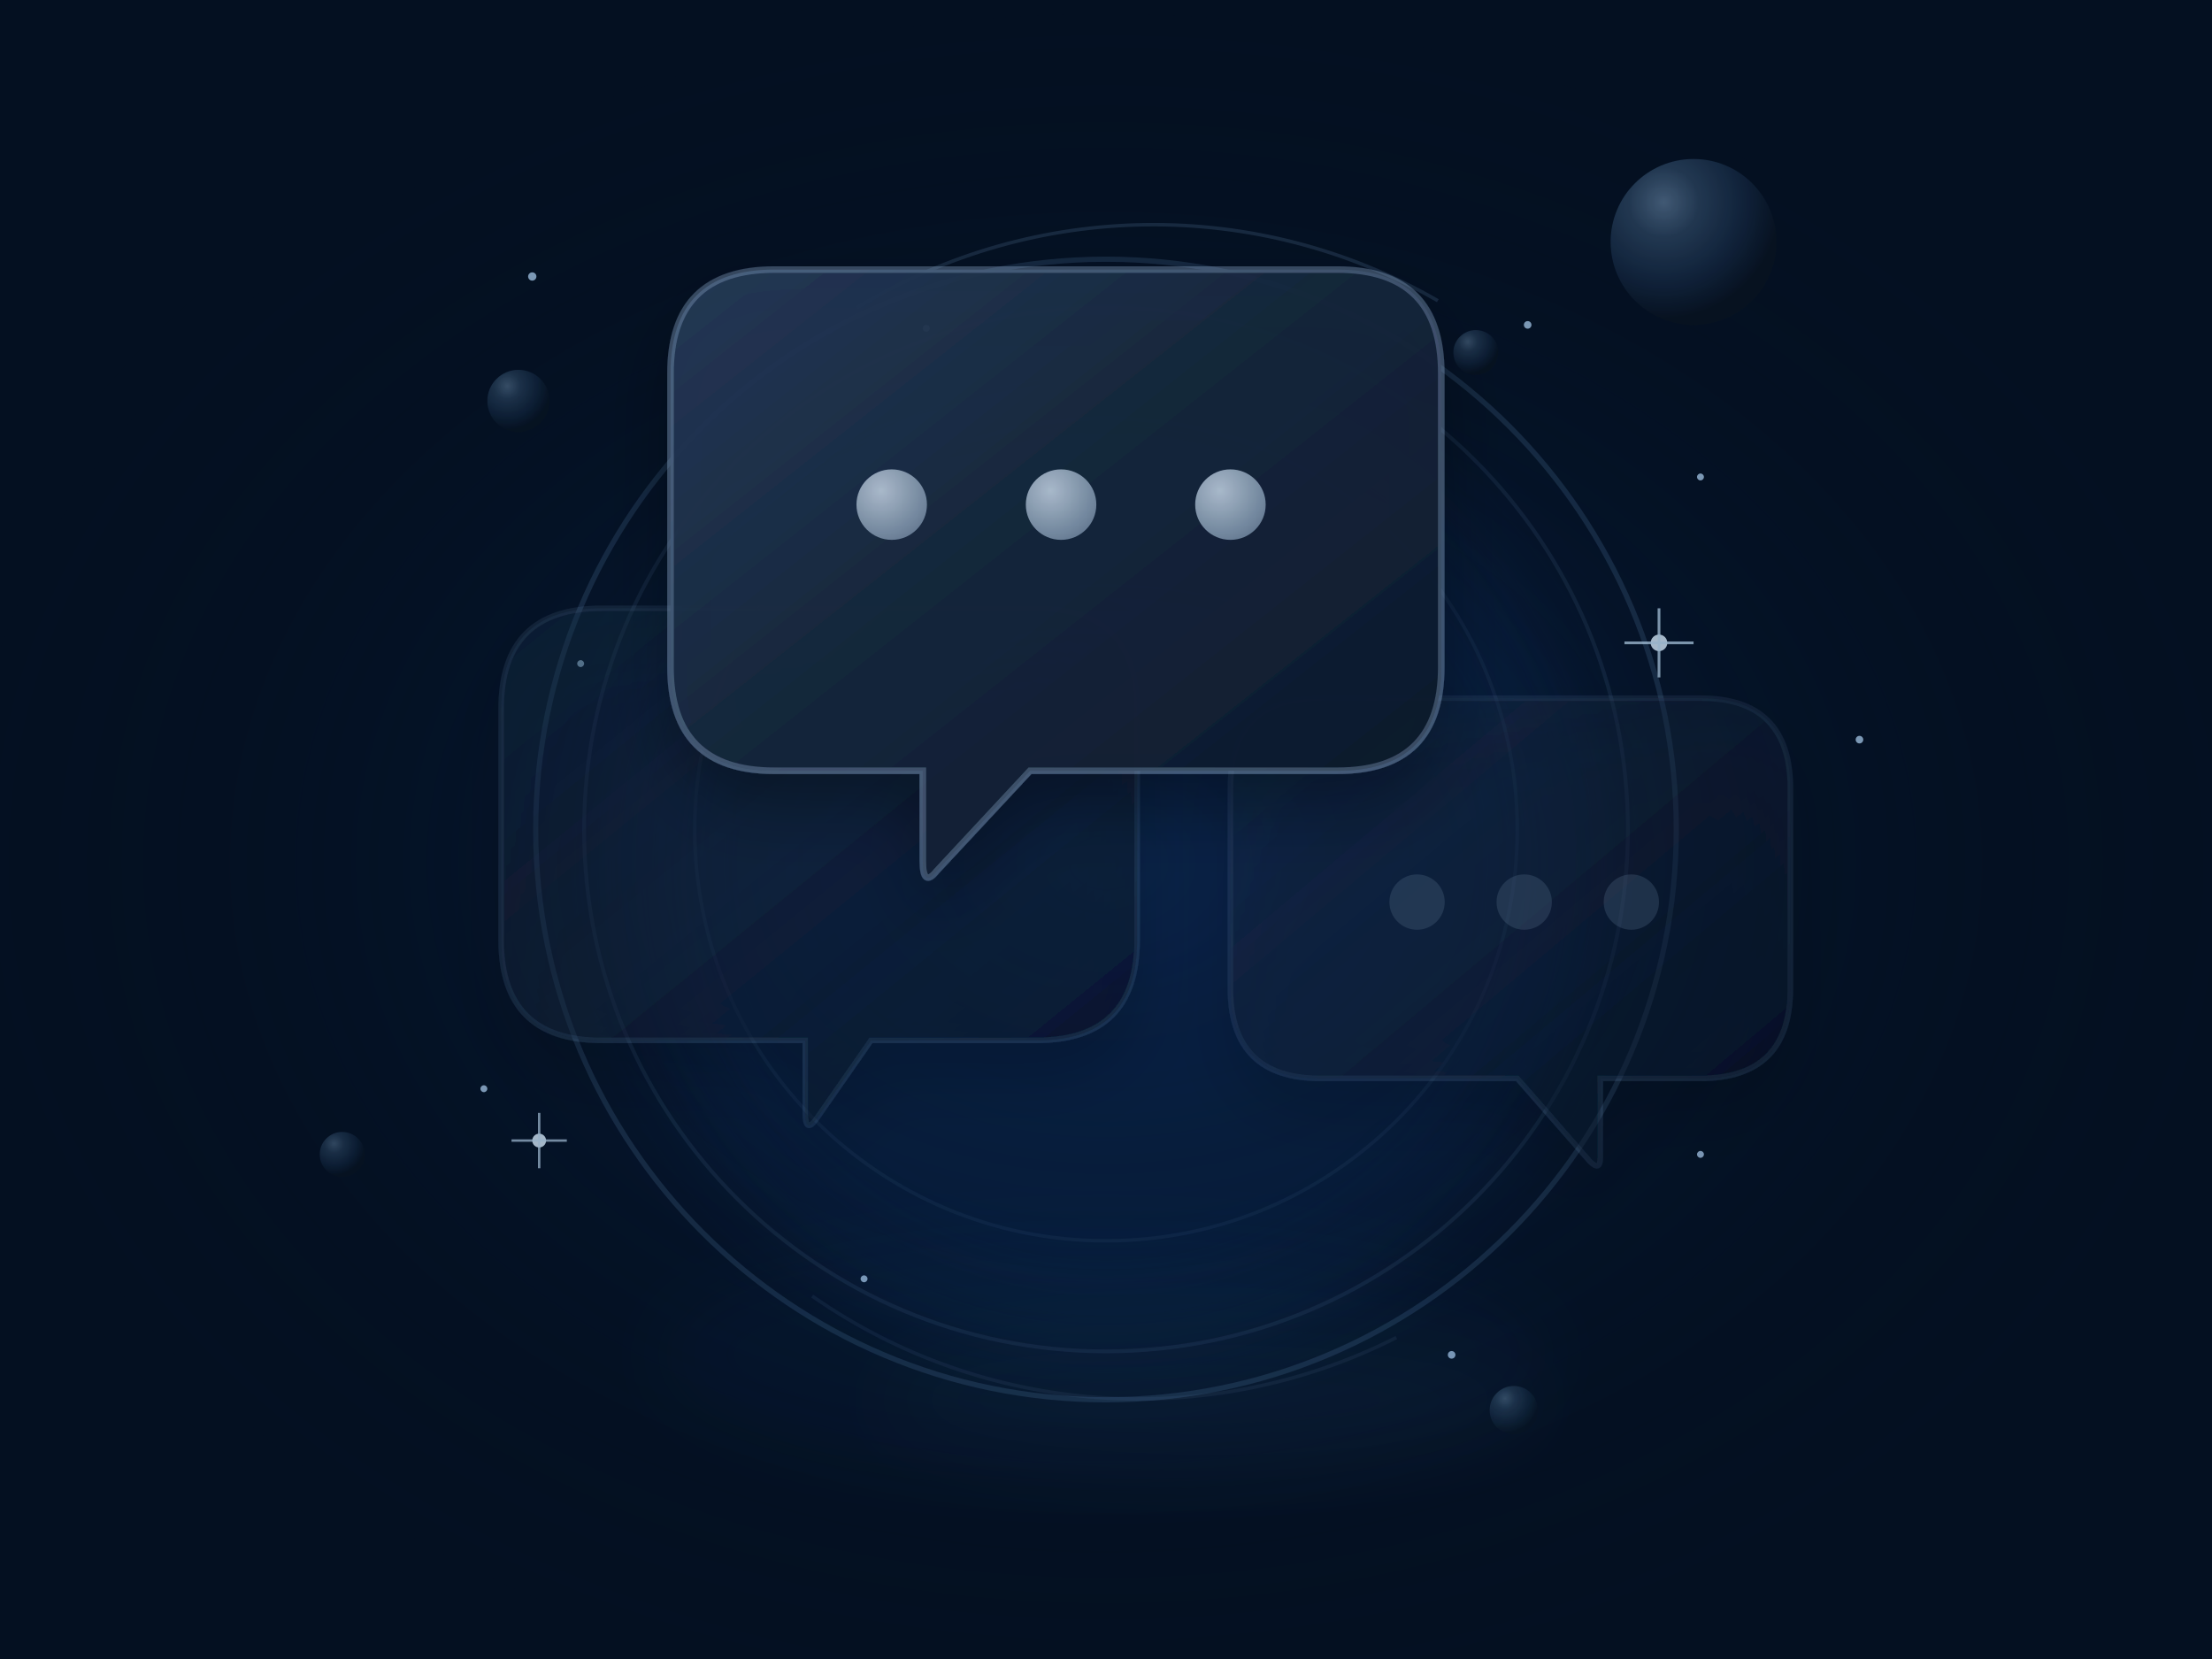
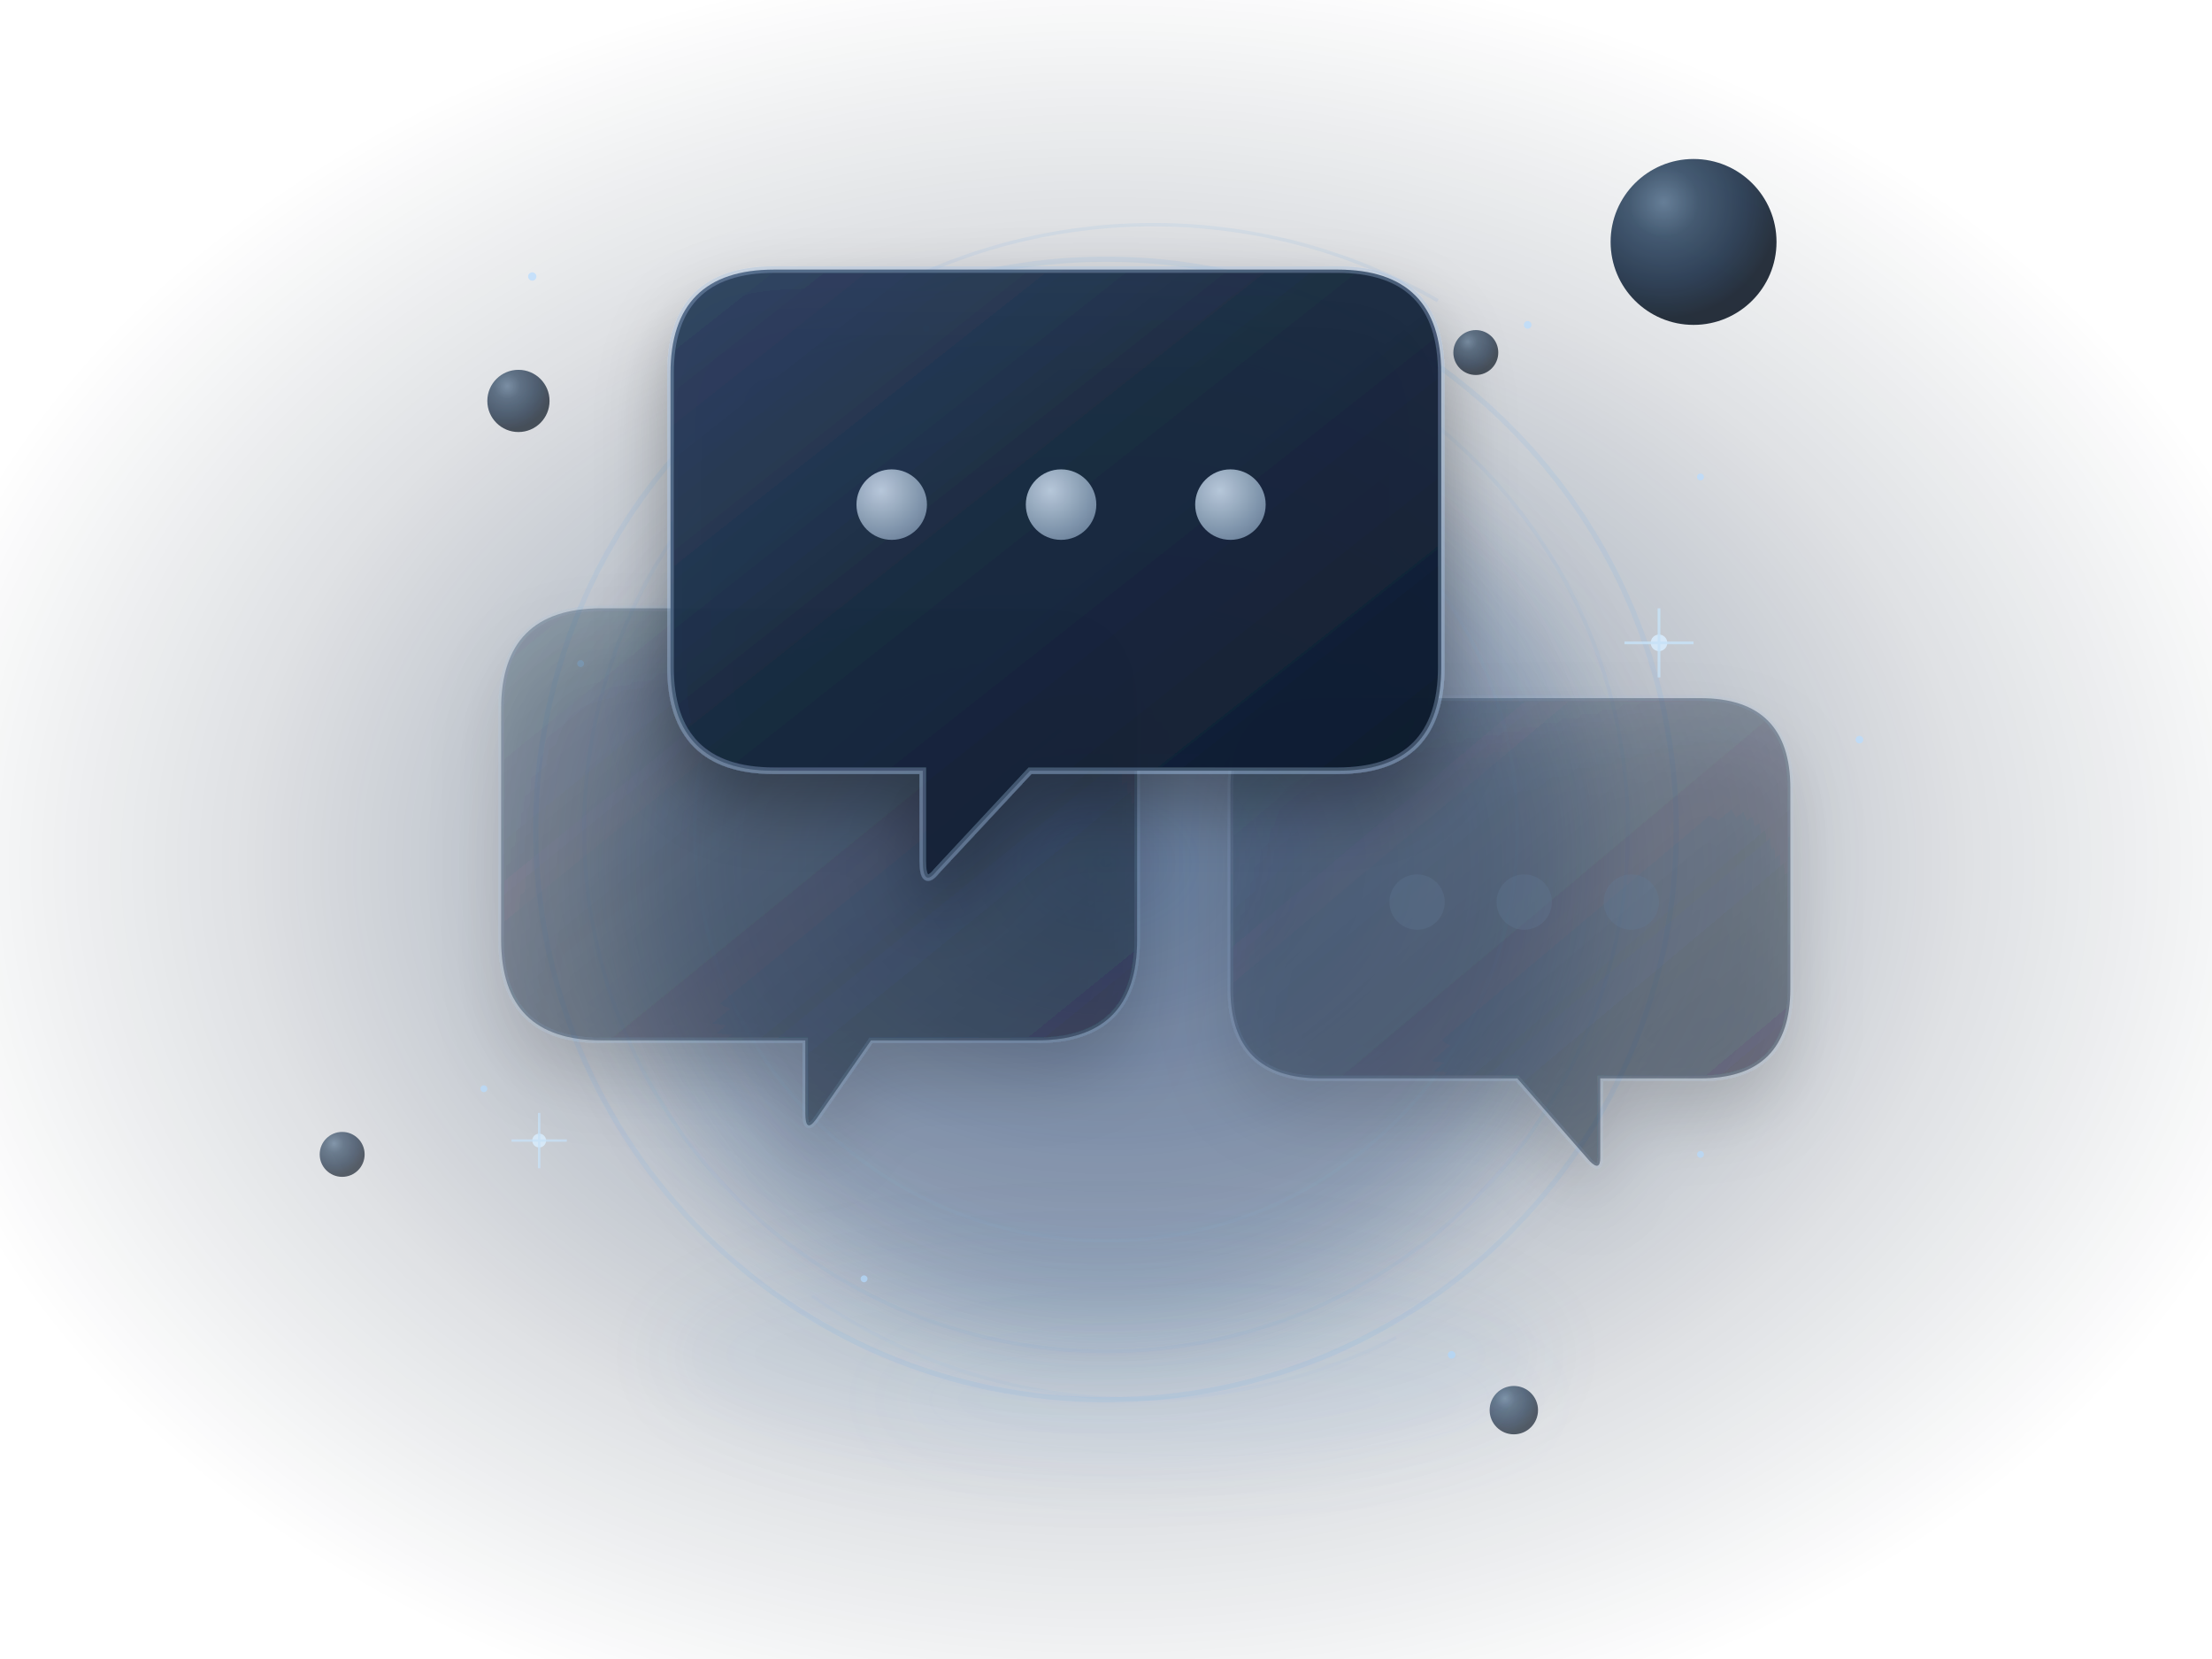
<svg xmlns="http://www.w3.org/2000/svg" viewBox="0 0 640 480" aria-label="Ilustração espacial com balões de conversa">
  <defs>
    <radialGradient id="bgGlow" cx="50%" cy="52%" r="55%">
      <stop offset="0%" stop-color="#0d2f5d" stop-opacity=".55" />
      <stop offset="38%" stop-color="#082247" stop-opacity=".32" />
      <stop offset="72%" stop-color="#04142c" stop-opacity=".12" />
      <stop offset="100%" stop-color="#031023" stop-opacity="0" />
    </radialGradient>
    <radialGradient id="planet" cx="32%" cy="26%" r="70%">
      <stop offset="0%" stop-color="#506c89" />
      <stop offset="30%" stop-color="#29425d" />
      <stop offset="70%" stop-color="#12263f" />
      <stop offset="100%" stop-color="#081321" />
    </radialGradient>
    <linearGradient id="bubbleFront" x1="0" y1="0" x2="1" y2="1">
      <stop offset="0%" stop-color="#2a3f5e" stop-opacity=".94" />
      <stop offset="45%" stop-color="#17283f" stop-opacity=".96" />
      <stop offset="100%" stop-color="#0b1729" stop-opacity=".98" />
    </linearGradient>
    <linearGradient id="bubbleBack" x1="0" y1="0" x2="1" y2="1">
      <stop offset="0%" stop-color="#20334f" stop-opacity=".42" />
      <stop offset="100%" stop-color="#091527" stop-opacity=".72" />
    </linearGradient>
    <radialGradient id="dot" cx="35%" cy="30%" r="75%">
      <stop offset="0%" stop-color="#bacadc" />
      <stop offset="100%" stop-color="#7187a0" />
    </radialGradient>
    <filter id="blur10" x="-50%" y="-50%" width="200%" height="200%">
      <feGaussianBlur stdDeviation="10" />
    </filter>
    <filter id="blur4" x="-50%" y="-50%" width="200%" height="200%">
      <feGaussianBlur stdDeviation="4" />
    </filter>
    <filter id="bubbleShadow" x="-30%" y="-30%" width="160%" height="160%">
      <feDropShadow dx="0" dy="10" stdDeviation="10" flood-color="#01050d" flood-opacity=".34" />
    </filter>
  </defs>
-   <rect width="640" height="480" fill="#041022" />
  <rect width="640" height="480" fill="url(#bgGlow)" />
  <circle cx="320" cy="250" r="145" fill="#0f3d79" opacity=".14" filter="url(#blur10)" />
  <circle cx="320" cy="250" r="125" fill="#082d5d" opacity=".12" filter="url(#blur10)" />
  <circle cx="320" cy="240" r="165" fill="none" stroke="#7fb1e2" stroke-opacity=".16" stroke-width="1.5" />
  <circle cx="320" cy="240" r="151" fill="none" stroke="#7fb1e2" stroke-opacity=".10" stroke-width="1.1" />
  <circle cx="320" cy="240" r="119" fill="none" stroke="#7fb1e2" stroke-opacity=".07" />
  <path d="M248 89 A165 165 0 0 1 416 87" fill="none" stroke="#8bb7e4" stroke-opacity=".16" />
  <path d="M235 375 A165 165 0 0 0 404 387" fill="none" stroke="#8bb7e4" stroke-opacity=".08" />
  <g fill="#b8dcff" opacity=".72">
    <circle cx="154" cy="80" r="1.2" />
    <circle cx="268" cy="95" r="1" />
    <circle cx="442" cy="94" r="1.1" />
    <circle cx="492" cy="138" r="1" />
    <circle cx="538" cy="214" r="1.1" />
    <circle cx="168" cy="192" r="1" />
    <circle cx="140" cy="315" r="1" />
    <circle cx="250" cy="370" r="1" />
    <circle cx="420" cy="392" r="1.1" />
    <circle cx="492" cy="334" r="1" />
  </g>
  <g opacity=".82">
    <circle cx="480" cy="186" r="2.4" fill="#d9eeff" />
    <path d="M480 176V196M470 186H490" stroke="#c7e6ff" stroke-width=".8" opacity=".82" />
    <circle cx="156" cy="330" r="2" fill="#d9eeff" />
    <path d="M156 322V338M148 330H164" stroke="#c7e6ff" stroke-width=".7" opacity=".76" />
  </g>
  <g opacity=".86">
    <circle cx="490" cy="70" r="24" fill="url(#planet)" />
    <circle cx="150" cy="116" r="9" fill="url(#planet)" opacity=".82" />
    <circle cx="427" cy="102" r="6.5" fill="url(#planet)" opacity=".8" />
    <circle cx="438" cy="408" r="7" fill="url(#planet)" opacity=".76" />
    <circle cx="99" cy="334" r="6.5" fill="url(#planet)" opacity=".74" />
  </g>
  <ellipse cx="320" cy="392" rx="128" ry="34" fill="#1f69b4" opacity=".05" filter="url(#blur10)" />
  <ellipse cx="350" cy="405" rx="95" ry="20" fill="#8bc1ff" opacity=".03" filter="url(#blur10)" />
  <g filter="url(#bubbleShadow)" opacity=".78">
    <path d="M145 205 Q145 176 174 176 H300 Q329 176 329 205 V272 Q329 301 300 301 H252 L236 324 Q233 328 233 322 V301 H174 Q145 301 145 272 Z" fill="url(#bubbleBack)" stroke="#84acd5" stroke-opacity=".14" stroke-width="1.6" />
  </g>
  <g filter="url(#bubbleShadow)" opacity=".72">
    <path d="M356 228 Q356 202 382 202 H492 Q518 202 518 228 V286 Q518 312 492 312 H463 V335 Q463 339 460 336 L439 312 H382 Q356 312 356 286 Z" fill="url(#bubbleBack)" stroke="#84acd5" stroke-opacity=".13" stroke-width="1.6" />
  </g>
  <g filter="url(#bubbleShadow)">
    <path d="M194 108 Q194 78 224 78 H387 Q417 78 417 108 V193 Q417 223 387 223 H298 L271 252 Q267 257 267 249 V223 H224 Q194 223 194 193 Z" fill="url(#bubbleFront)" stroke="#9dbadc" stroke-opacity=".34" stroke-width="1.9" />
  </g>
  <g opacity=".98">
    <circle cx="258" cy="146" r="10.2" fill="url(#dot)" />
    <circle cx="307" cy="146" r="10.2" fill="url(#dot)" />
    <circle cx="356" cy="146" r="10.2" fill="url(#dot)" />
  </g>
  <g opacity=".28" fill="#627a97">
    <circle cx="410" cy="261" r="8" />
    <circle cx="441" cy="261" r="8" />
    <circle cx="472" cy="261" r="8" />
  </g>
-   <rect width="640" height="480" fill="#020814" opacity=".08" />
</svg>
